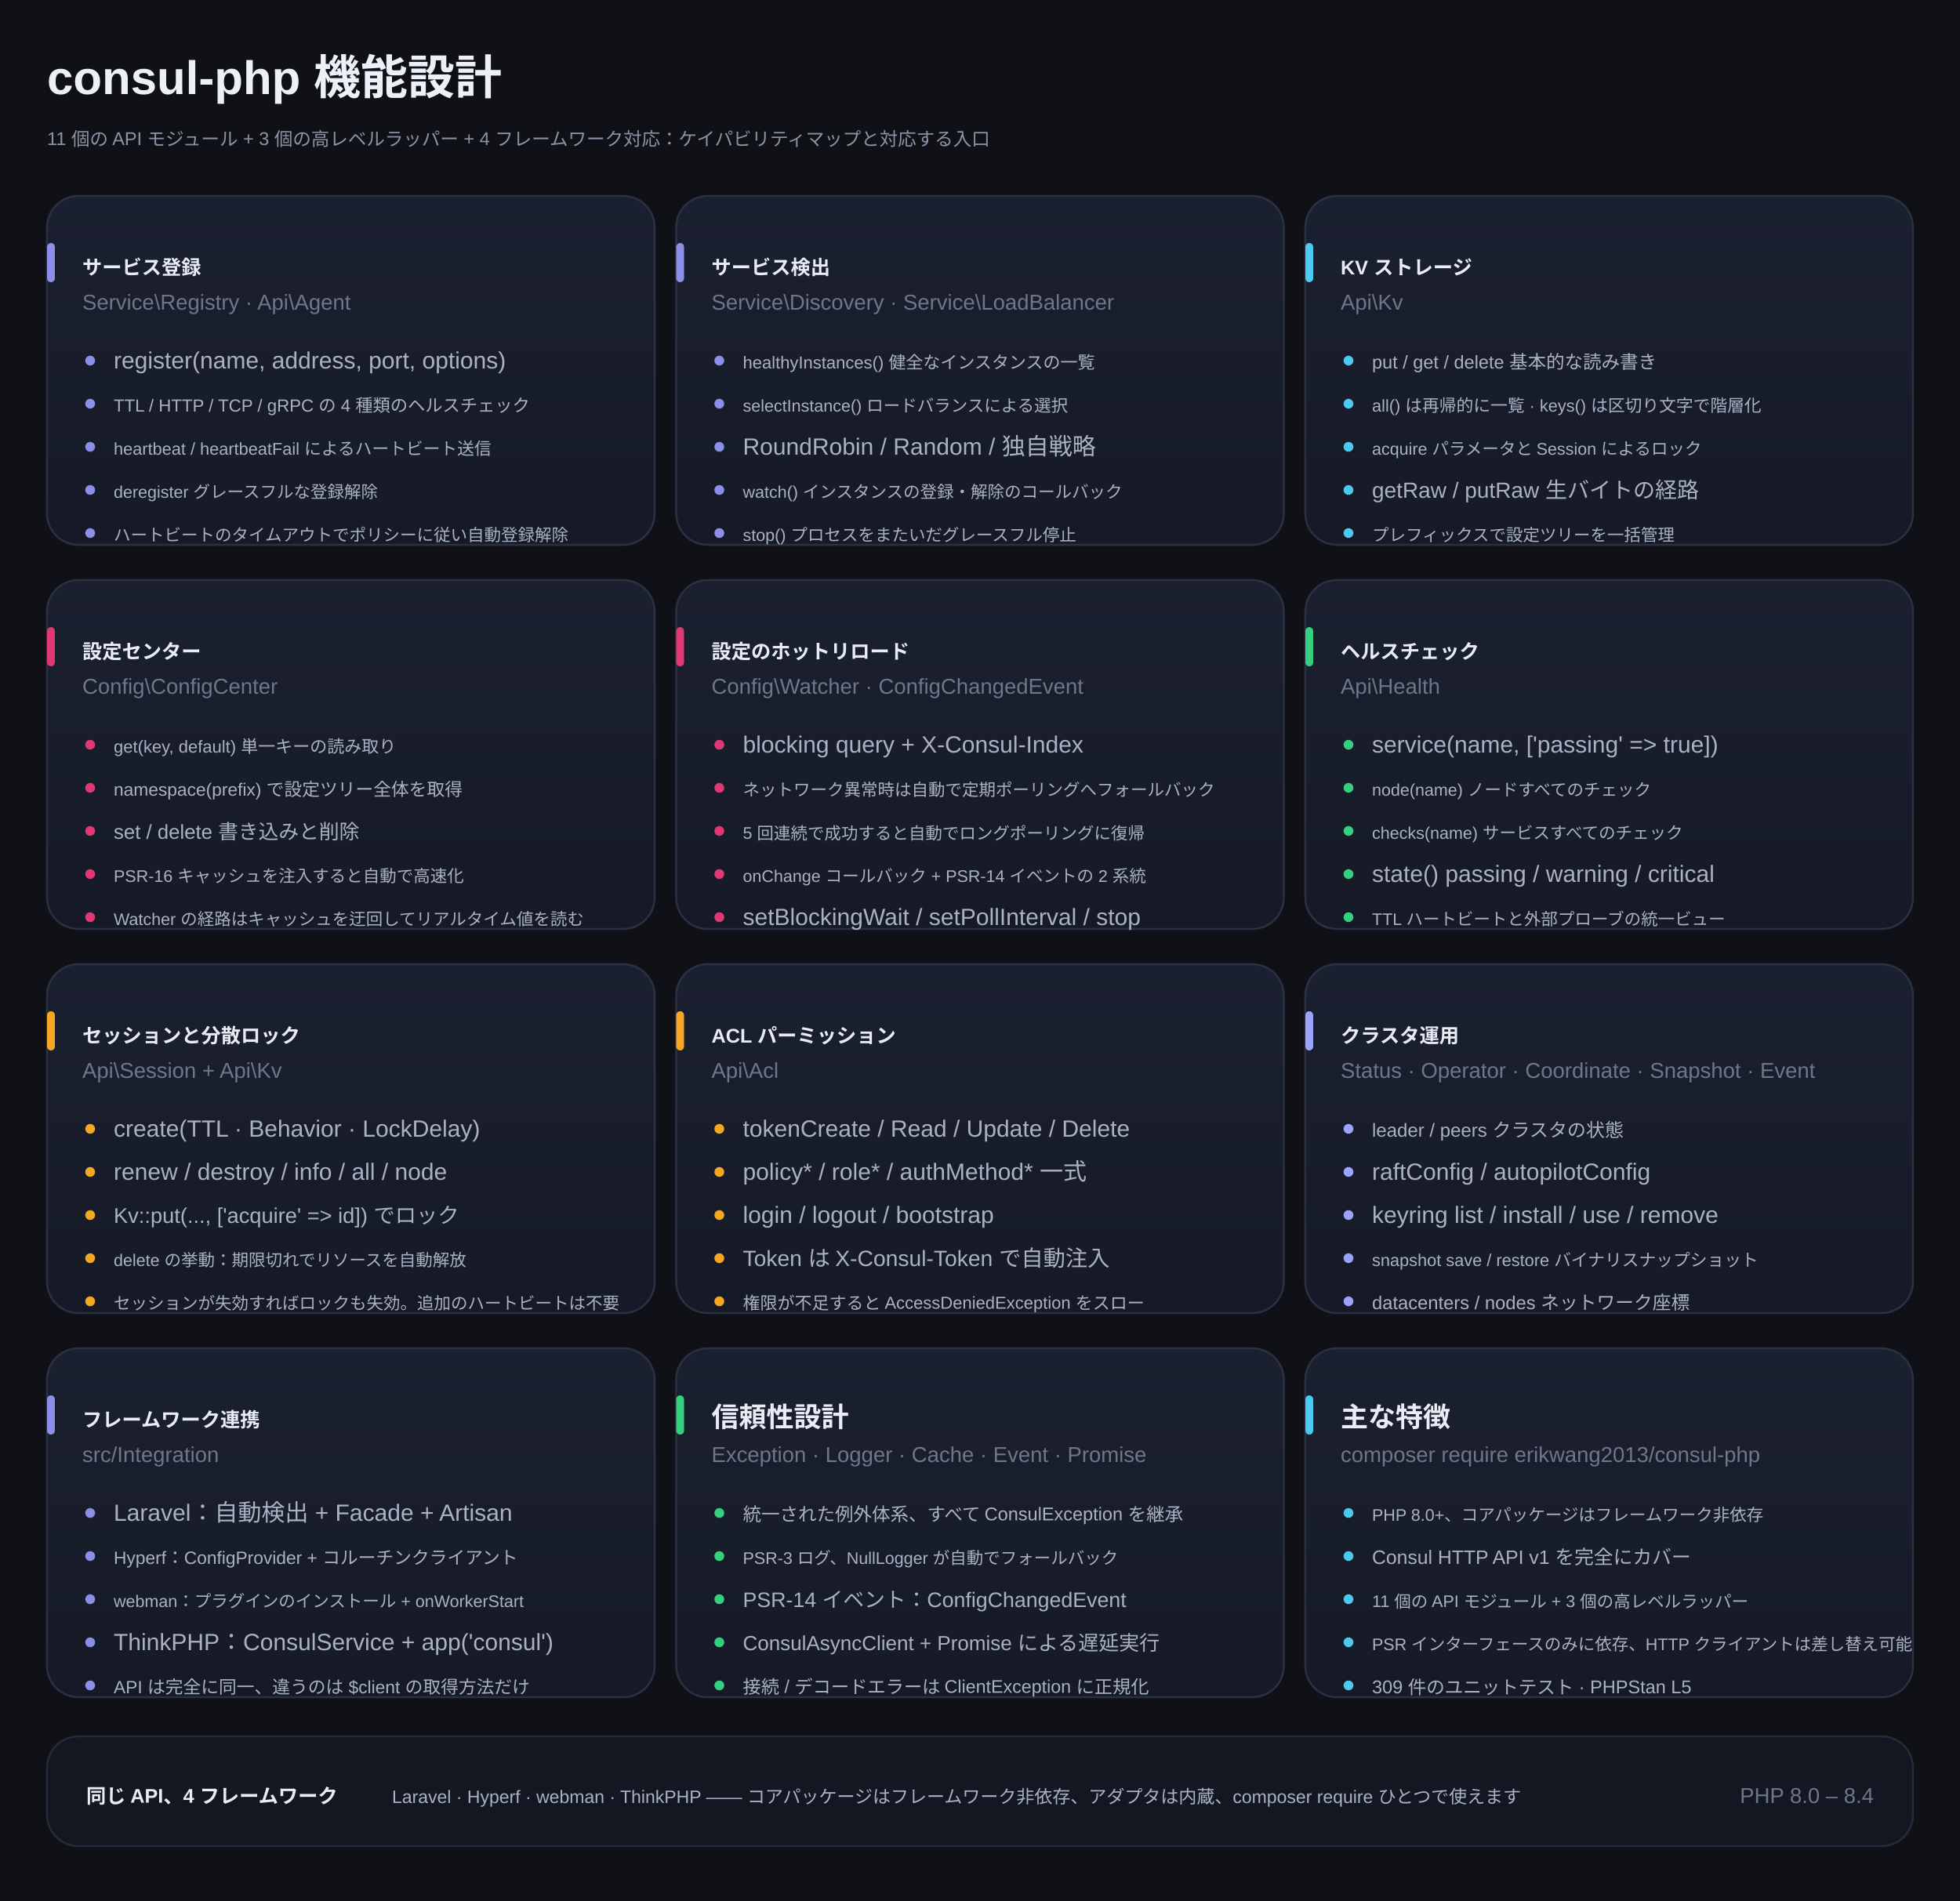
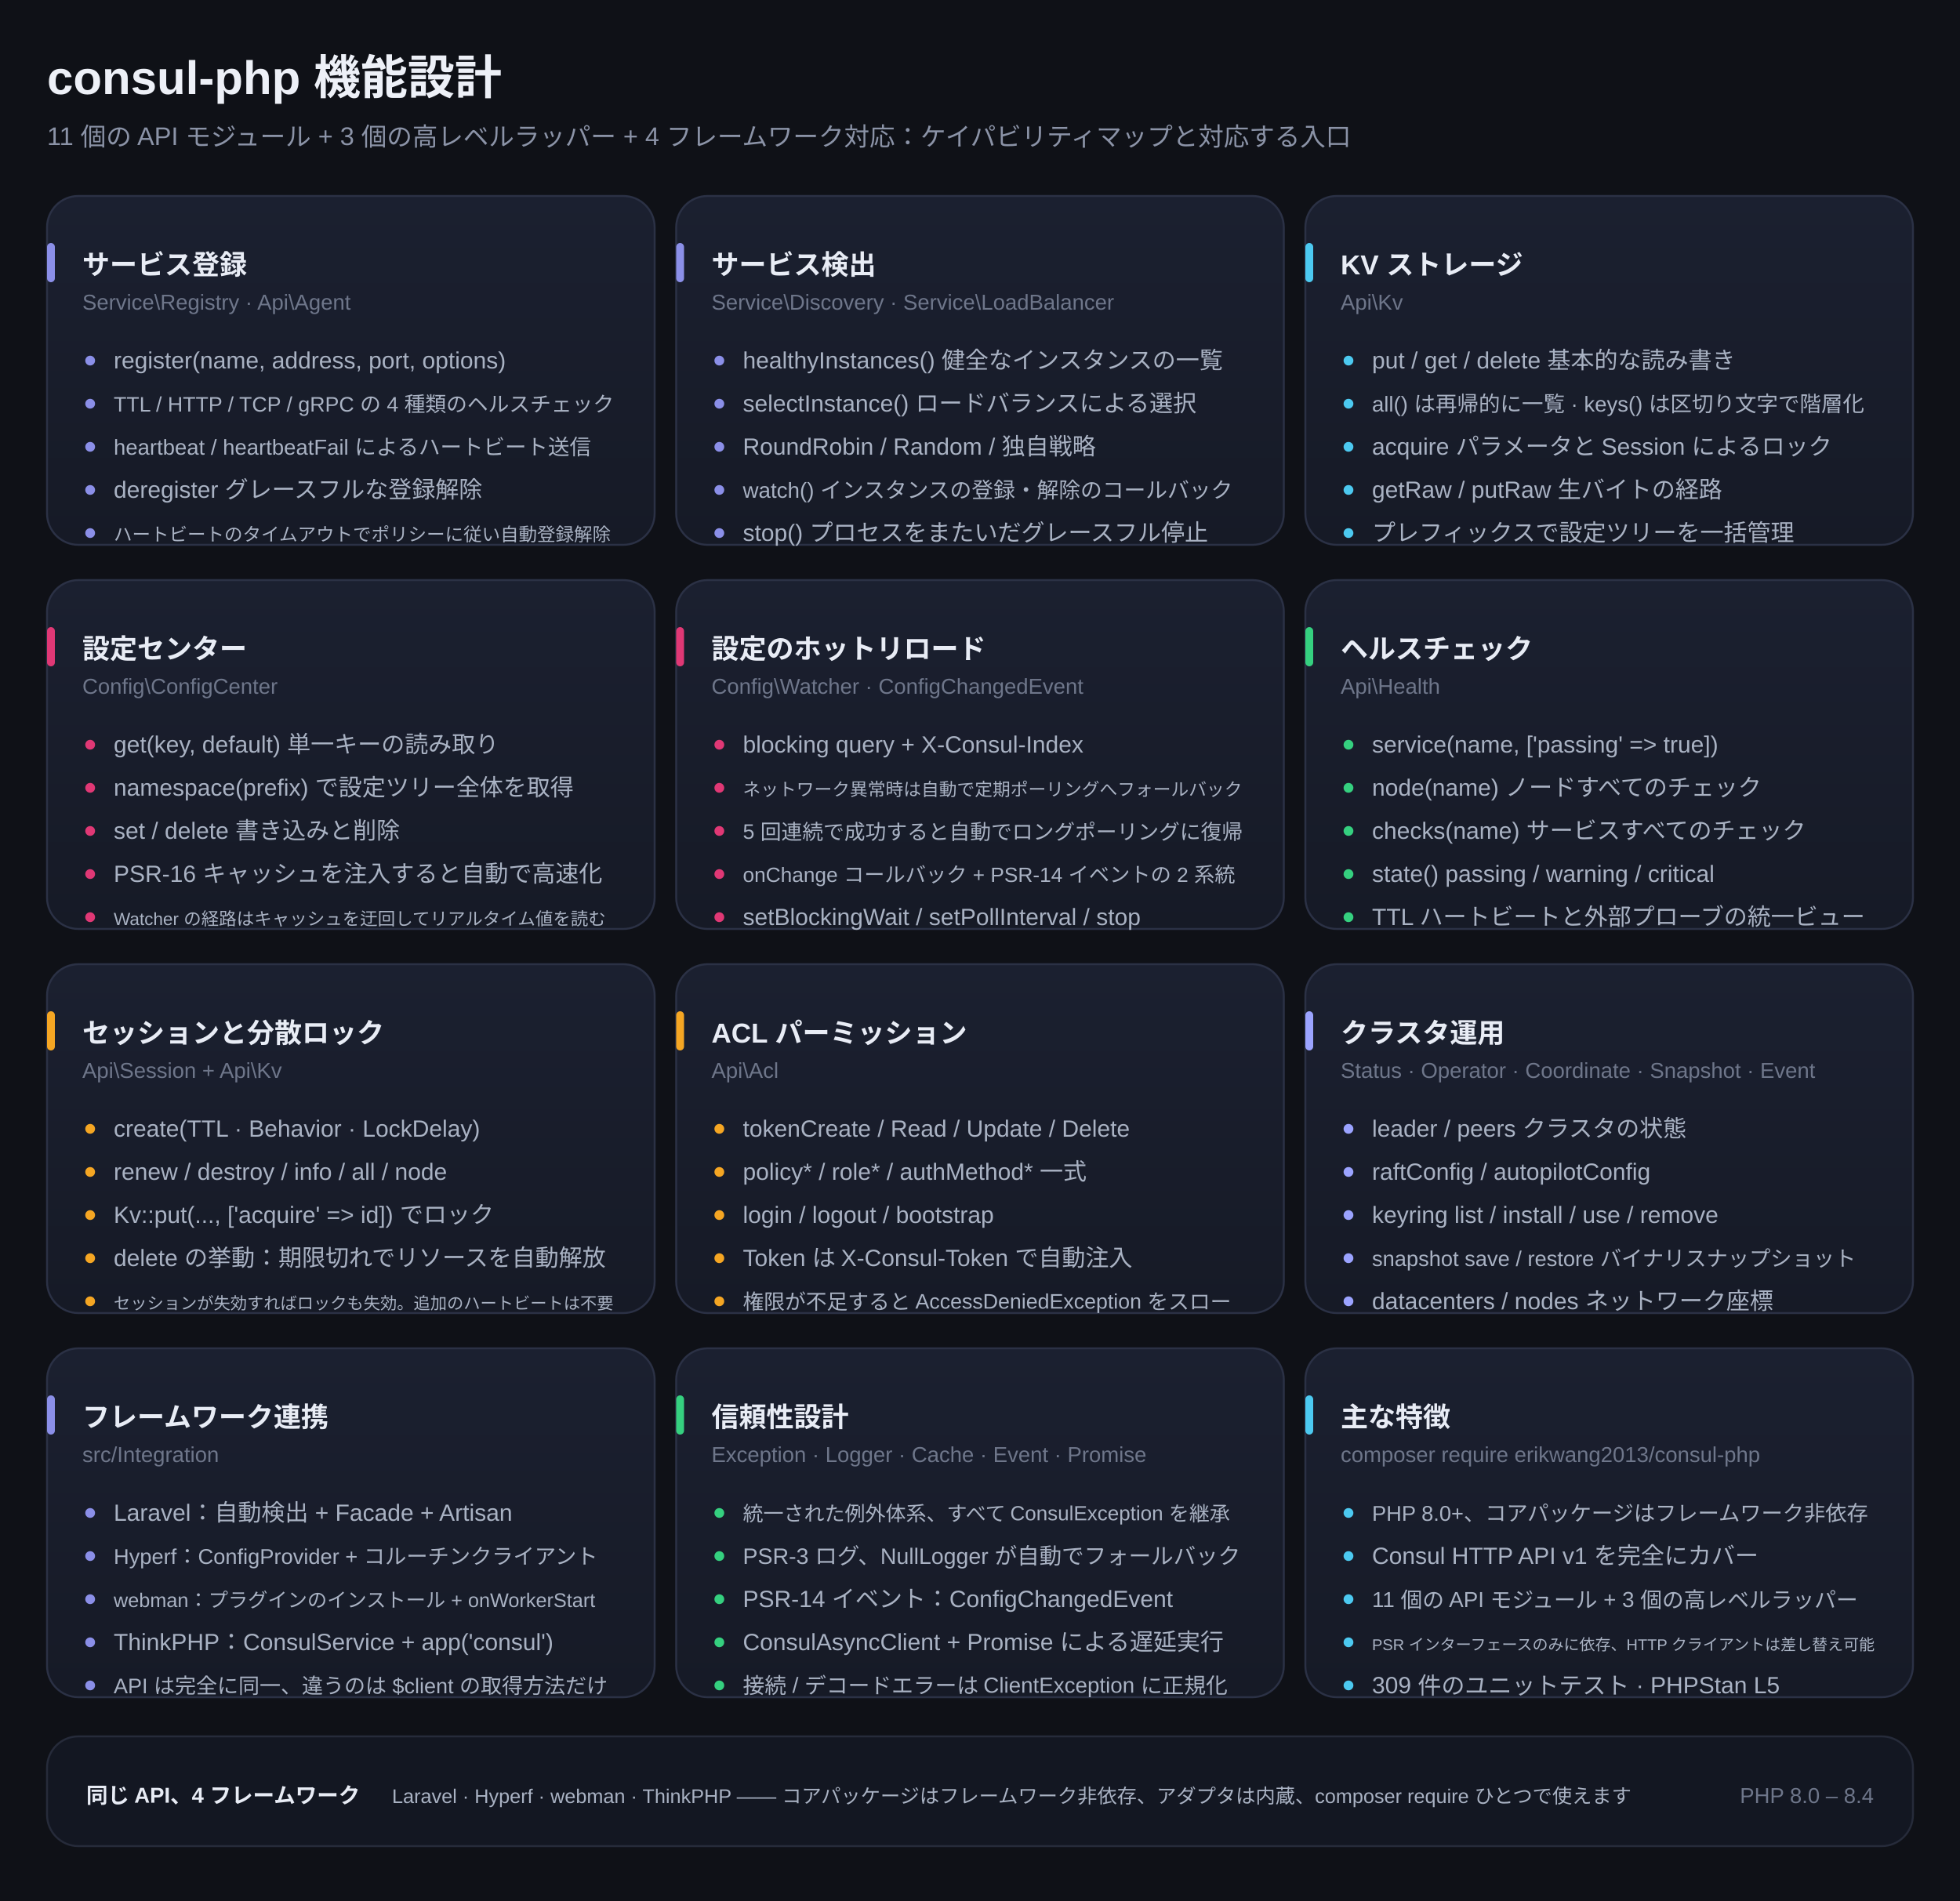
<svg xmlns="http://www.w3.org/2000/svg" width="1000" height="970" viewBox="0 0 1000 970" role="img" aria-label="consul-php 機能設計図">
  <style>
    .t { font-family: -apple-system, BlinkMacSystemFont, "Segoe UI", "Helvetica Neue", Arial, "DejaVu Sans", "Noto Sans SC", "PingFang SC", "Microsoft YaHei", sans-serif; }
    .h1 { font-size: 24px; font-weight: 700; fill: #EDF0F7; }
    .sub { font-size: 13px; fill: #8B93A7; }
    .ct { font-size: 14px; font-weight: 600; fill: #E8ECF5; }
    .cl { font-size: 12px; fill: #A9B2C3; }
    .capi { font-size: 11px; fill: #6E768A; }
  </style>
  <defs>
    <linearGradient id="card" x1="0" y1="0" x2="0" y2="1">
      <stop offset="0" stop-color="#1B2030" />
      <stop offset="1" stop-color="#161A26" />
    </linearGradient>
  </defs>
  <rect width="1000" height="970" fill="#0F1117" />
  <g class="t">
    <text class="h1" x="24" y="48">consul-php 機能設計</text>
-     <text class="sub" x="24" y="74" style="font-size:9.4px">11 個の API モジュール + 3 個の高レベルラッパー + 4 フレームワーク対応：ケイパビリティマップと対応する入口</text>
+     <text class="sub" x="24" y="74">11 個の API モジュール + 3 個の高レベルラッパー + 4 フレームワーク対応：ケイパビリティマップと対応する入口</text>
    <rect x="24" y="100" width="310" height="178" rx="16" fill="url(#card)" stroke="#2B3145" />
    <rect x="24" y="124" width="4" height="20" rx="2" fill="#8B8FE8" />
-     <text class="ct" x="42" y="140" style="font-size:10.1px">サービス登録</text>
+     <text class="ct" x="42" y="140">サービス登録</text>
    <text class="capi" x="42" y="158">Service\Registry · Api\Agent</text>
    <circle cx="46" cy="184" r="2.5" fill="#8B8FE8" />
    <text class="cl" x="58" y="188">register(name, address, port, options)</text>
    <circle cx="46" cy="206" r="2.5" fill="#8B8FE8" />
-     <text class="cl" x="58" y="210" style="font-size:8.9px">TTL / HTTP / TCP / gRPC の 4 種類のヘルスチェック</text>
+     <text class="cl" x="58" y="210" style="font-size:10.7px">TTL / HTTP / TCP / gRPC の 4 種類のヘルスチェック</text>
    <circle cx="46" cy="228" r="2.5" fill="#8B8FE8" />
-     <text class="cl" x="58" y="232" style="font-size:8.7px">heartbeat / heartbeatFail によるハートビート送信</text>
+     <text class="cl" x="58" y="232" style="font-size:11px">heartbeat / heartbeatFail によるハートビート送信</text>
    <circle cx="46" cy="250" r="2.5" fill="#8B8FE8" />
-     <text class="cl" x="58" y="254" style="font-size:8.6px">deregister グレースフルな登録解除</text>
+     <text class="cl" x="58" y="254">deregister グレースフルな登録解除</text>
    <circle cx="46" cy="272" r="2.5" fill="#8B8FE8" />
-     <text class="cl" x="58" y="276" style="font-size:8.6px">ハートビートのタイムアウトでポリシーに従い自動登録解除</text>
+     <text class="cl" x="58" y="276" style="font-size:9.4px">ハートビートのタイムアウトでポリシーに従い自動登録解除</text>
    <rect x="345" y="100" width="310" height="178" rx="16" fill="url(#card)" stroke="#2B3145" />
    <rect x="345" y="124" width="4" height="20" rx="2" fill="#8B8FE8" />
-     <text class="ct" x="363" y="140" style="font-size:10.1px">サービス検出</text>
+     <text class="ct" x="363" y="140">サービス検出</text>
    <text class="capi" x="363" y="158">Service\Discovery · Service\LoadBalancer</text>
    <circle cx="367" cy="184" r="2.5" fill="#8B8FE8" />
-     <text class="cl" x="379" y="188" style="font-size:8.8px">healthyInstances() 健全なインスタンスの一覧</text>
+     <text class="cl" x="379" y="188">healthyInstances() 健全なインスタンスの一覧</text>
    <circle cx="367" cy="206" r="2.5" fill="#8B8FE8" />
-     <text class="cl" x="379" y="210" style="font-size:8.6px">selectInstance() ロードバランスによる選択</text>
+     <text class="cl" x="379" y="210">selectInstance() ロードバランスによる選択</text>
    <circle cx="367" cy="228" r="2.5" fill="#8B8FE8" />
    <text class="cl" x="379" y="232">RoundRobin / Random / 独自戦略</text>
    <circle cx="367" cy="250" r="2.5" fill="#8B8FE8" />
-     <text class="cl" x="379" y="254" style="font-size:8.6px">watch() インスタンスの登録・解除のコールバック</text>
+     <text class="cl" x="379" y="254" style="font-size:11.1px">watch() インスタンスの登録・解除のコールバック</text>
    <circle cx="367" cy="272" r="2.5" fill="#8B8FE8" />
-     <text class="cl" x="379" y="276" style="font-size:8.6px">stop() プロセスをまたいだグレースフル停止</text>
+     <text class="cl" x="379" y="276">stop() プロセスをまたいだグレースフル停止</text>
    <rect x="666" y="100" width="310" height="178" rx="16" fill="url(#card)" stroke="#2B3145" />
    <rect x="666" y="124" width="4" height="20" rx="2" fill="#4CC9F0" />
-     <text class="ct" x="684" y="140" style="font-size:10.1px">KV ストレージ</text>
+     <text class="ct" x="684" y="140">KV ストレージ</text>
    <text class="capi" x="684" y="158">Api\Kv</text>
    <circle cx="688" cy="184" r="2.5" fill="#4CC9F0" />
-     <text class="cl" x="700" y="188" style="font-size:9.4px">put / get / delete 基本的な読み書き</text>
+     <text class="cl" x="700" y="188">put / get / delete 基本的な読み書き</text>
    <circle cx="688" cy="206" r="2.5" fill="#4CC9F0" />
-     <text class="cl" x="700" y="210" style="font-size:8.7px">all() は再帰的に一覧 · keys() は区切り文字で階層化</text>
+     <text class="cl" x="700" y="210" style="font-size:11px">all() は再帰的に一覧 · keys() は区切り文字で階層化</text>
    <circle cx="688" cy="228" r="2.5" fill="#4CC9F0" />
-     <text class="cl" x="700" y="232" style="font-size:8.6px">acquire パラメータと Session によるロック</text>
+     <text class="cl" x="700" y="232">acquire パラメータと Session によるロック</text>
    <circle cx="688" cy="250" r="2.5" fill="#4CC9F0" />
-     <text class="cl" x="700" y="254" style="font-size:11.2px">getRaw / putRaw 生バイトの経路</text>
+     <text class="cl" x="700" y="254">getRaw / putRaw 生バイトの経路</text>
    <circle cx="688" cy="272" r="2.5" fill="#4CC9F0" />
-     <text class="cl" x="700" y="276" style="font-size:8.6px">プレフィックスで設定ツリーを一括管理</text>
+     <text class="cl" x="700" y="276">プレフィックスで設定ツリーを一括管理</text>
    <rect x="24" y="296" width="310" height="178" rx="16" fill="url(#card)" stroke="#2B3145" />
    <rect x="24" y="320" width="4" height="20" rx="2" fill="#E03875" />
-     <text class="ct" x="42" y="336" style="font-size:10.1px">設定センター</text>
+     <text class="ct" x="42" y="336">設定センター</text>
    <text class="capi" x="42" y="354">Config\ConfigCenter</text>
    <circle cx="46" cy="380" r="2.5" fill="#E03875" />
-     <text class="cl" x="58" y="384" style="font-size:8.8px">get(key, default) 単一キーの読み取り</text>
+     <text class="cl" x="58" y="384">get(key, default) 単一キーの読み取り</text>
    <circle cx="46" cy="402" r="2.5" fill="#E03875" />
-     <text class="cl" x="58" y="406" style="font-size:9.1px">namespace(prefix) で設定ツリー全体を取得</text>
+     <text class="cl" x="58" y="406">namespace(prefix) で設定ツリー全体を取得</text>
    <circle cx="46" cy="424" r="2.5" fill="#E03875" />
-     <text class="cl" x="58" y="428" style="font-size:10.3px">set / delete 書き込みと削除</text>
+     <text class="cl" x="58" y="428">set / delete 書き込みと削除</text>
    <circle cx="46" cy="446" r="2.5" fill="#E03875" />
-     <text class="cl" x="58" y="450" style="font-size:8.6px">PSR-16 キャッシュを注入すると自動で高速化</text>
+     <text class="cl" x="58" y="450">PSR-16 キャッシュを注入すると自動で高速化</text>
    <circle cx="46" cy="468" r="2.5" fill="#E03875" />
-     <text class="cl" x="58" y="472" style="font-size:8.6px">Watcher の経路はキャッシュを迂回してリアルタイム値を読む</text>
+     <text class="cl" x="58" y="472" style="font-size:9px">Watcher の経路はキャッシュを迂回してリアルタイム値を読む</text>
    <rect x="345" y="296" width="310" height="178" rx="16" fill="url(#card)" stroke="#2B3145" />
    <rect x="345" y="320" width="4" height="20" rx="2" fill="#E03875" />
-     <text class="ct" x="363" y="336" style="font-size:10.1px">設定のホットリロード</text>
+     <text class="ct" x="363" y="336">設定のホットリロード</text>
    <text class="capi" x="363" y="354">Config\Watcher · ConfigChangedEvent</text>
    <circle cx="367" cy="380" r="2.5" fill="#E03875" />
    <text class="cl" x="379" y="384">blocking query + X-Consul-Index</text>
    <circle cx="367" cy="402" r="2.5" fill="#E03875" />
-     <text class="cl" x="379" y="406" style="font-size:8.6px">ネットワーク異常時は自動で定期ポーリングへフォールバック</text>
+     <text class="cl" x="379" y="406" style="font-size:9.1px">ネットワーク異常時は自動で定期ポーリングへフォールバック</text>
    <circle cx="367" cy="424" r="2.5" fill="#E03875" />
-     <text class="cl" x="379" y="428" style="font-size:8.6px">5 回連続で成功すると自動でロングポーリングに復帰</text>
+     <text class="cl" x="379" y="428" style="font-size:10.7px">5 回連続で成功すると自動でロングポーリングに復帰</text>
    <circle cx="367" cy="446" r="2.5" fill="#E03875" />
-     <text class="cl" x="379" y="450" style="font-size:8.6px">onChange コールバック + PSR-14 イベントの 2 系統</text>
+     <text class="cl" x="379" y="450" style="font-size:10.5px">onChange コールバック + PSR-14 イベントの 2 系統</text>
    <circle cx="367" cy="468" r="2.5" fill="#E03875" />
    <text class="cl" x="379" y="472">setBlockingWait / setPollInterval / stop</text>
    <rect x="666" y="296" width="310" height="178" rx="16" fill="url(#card)" stroke="#2B3145" />
    <rect x="666" y="320" width="4" height="20" rx="2" fill="#35D07F" />
-     <text class="ct" x="684" y="336" style="font-size:10.1px">ヘルスチェック</text>
+     <text class="ct" x="684" y="336">ヘルスチェック</text>
    <text class="capi" x="684" y="354">Api\Health</text>
    <circle cx="688" cy="380" r="2.5" fill="#35D07F" />
    <text class="cl" x="700" y="384">service(name, ['passing' =&gt; true])</text>
    <circle cx="688" cy="402" r="2.5" fill="#35D07F" />
-     <text class="cl" x="700" y="406" style="font-size:8.6px">node(name) ノードすべてのチェック</text>
+     <text class="cl" x="700" y="406">node(name) ノードすべてのチェック</text>
    <circle cx="688" cy="424" r="2.5" fill="#35D07F" />
-     <text class="cl" x="700" y="428" style="font-size:8.6px">checks(name) サービスすべてのチェック</text>
+     <text class="cl" x="700" y="428">checks(name) サービスすべてのチェック</text>
    <circle cx="688" cy="446" r="2.5" fill="#35D07F" />
    <text class="cl" x="700" y="450">state() passing / warning / critical</text>
    <circle cx="688" cy="468" r="2.5" fill="#35D07F" />
-     <text class="cl" x="700" y="472" style="font-size:8.6px">TTL ハートビートと外部プローブの統一ビュー</text>
+     <text class="cl" x="700" y="472">TTL ハートビートと外部プローブの統一ビュー</text>
    <rect x="24" y="492" width="310" height="178" rx="16" fill="url(#card)" stroke="#2B3145" />
    <rect x="24" y="516" width="4" height="20" rx="2" fill="#F5A623" />
-     <text class="ct" x="42" y="532" style="font-size:10.1px">セッションと分散ロック</text>
+     <text class="ct" x="42" y="532">セッションと分散ロック</text>
    <text class="capi" x="42" y="550">Api\Session + Api\Kv</text>
    <circle cx="46" cy="576" r="2.5" fill="#F5A623" />
    <text class="cl" x="58" y="580">create(TTL · Behavior · LockDelay)</text>
    <circle cx="46" cy="598" r="2.5" fill="#F5A623" />
    <text class="cl" x="58" y="602">renew / destroy / info / all / node</text>
    <circle cx="46" cy="620" r="2.5" fill="#F5A623" />
-     <text class="cl" x="58" y="624" style="font-size:10.9px">Kv::put(..., ['acquire' =&gt; id]) でロック</text>
+     <text class="cl" x="58" y="624">Kv::put(..., ['acquire' =&gt; id]) でロック</text>
    <circle cx="46" cy="642" r="2.5" fill="#F5A623" />
-     <text class="cl" x="58" y="646" style="font-size:8.6px">delete の挙動：期限切れでリソースを自動解放</text>
+     <text class="cl" x="58" y="646">delete の挙動：期限切れでリソースを自動解放</text>
    <circle cx="46" cy="664" r="2.5" fill="#F5A623" />
-     <text class="cl" x="58" y="668" style="font-size:8.6px">セッションが失効すればロックも失効。追加のハートビートは不要</text>
+     <text class="cl" x="58" y="668" style="font-size:8.5px">セッションが失効すればロックも失効。追加のハートビートは不要</text>
    <rect x="345" y="492" width="310" height="178" rx="16" fill="url(#card)" stroke="#2B3145" />
    <rect x="345" y="516" width="4" height="20" rx="2" fill="#F5A623" />
-     <text class="ct" x="363" y="532" style="font-size:10.1px">ACL パーミッション</text>
+     <text class="ct" x="363" y="532">ACL パーミッション</text>
    <text class="capi" x="363" y="550">Api\Acl</text>
    <circle cx="367" cy="576" r="2.5" fill="#F5A623" />
    <text class="cl" x="379" y="580">tokenCreate / Read / Update / Delete</text>
    <circle cx="367" cy="598" r="2.5" fill="#F5A623" />
    <text class="cl" x="379" y="602">policy* / role* / authMethod* 一式</text>
    <circle cx="367" cy="620" r="2.5" fill="#F5A623" />
    <text class="cl" x="379" y="624">login / logout / bootstrap</text>
    <circle cx="367" cy="642" r="2.5" fill="#F5A623" />
-     <text class="cl" x="379" y="646" style="font-size:11.3px">Token は X-Consul-Token で自動注入</text>
+     <text class="cl" x="379" y="646">Token は X-Consul-Token で自動注入</text>
    <circle cx="367" cy="664" r="2.5" fill="#F5A623" />
-     <text class="cl" x="379" y="668" style="font-size:8.8px">権限が不足すると AccessDeniedException をスロー</text>
+     <text class="cl" x="379" y="668" style="font-size:10.7px">権限が不足すると AccessDeniedException をスロー</text>
    <rect x="666" y="492" width="310" height="178" rx="16" fill="url(#card)" stroke="#2B3145" />
    <rect x="666" y="516" width="4" height="20" rx="2" fill="#9BA3FF" />
-     <text class="ct" x="684" y="532" style="font-size:10.1px">クラスタ運用</text>
+     <text class="ct" x="684" y="532">クラスタ運用</text>
    <text class="capi" x="684" y="550">Status · Operator · Coordinate · Snapshot · Event</text>
    <circle cx="688" cy="576" r="2.5" fill="#9BA3FF" />
-     <text class="cl" x="700" y="580" style="font-size:9.6px">leader / peers クラスタの状態</text>
+     <text class="cl" x="700" y="580">leader / peers クラスタの状態</text>
    <circle cx="688" cy="598" r="2.5" fill="#9BA3FF" />
    <text class="cl" x="700" y="602">raftConfig / autopilotConfig</text>
    <circle cx="688" cy="620" r="2.5" fill="#9BA3FF" />
    <text class="cl" x="700" y="624">keyring list / install / use / remove</text>
    <circle cx="688" cy="642" r="2.5" fill="#9BA3FF" />
-     <text class="cl" x="700" y="646" style="font-size:8.7px">snapshot save / restore バイナリスナップショット</text>
+     <text class="cl" x="700" y="646" style="font-size:10.9px">snapshot save / restore バイナリスナップショット</text>
    <circle cx="688" cy="664" r="2.5" fill="#9BA3FF" />
-     <text class="cl" x="700" y="668" style="font-size:9.5px">datacenters / nodes ネットワーク座標</text>
+     <text class="cl" x="700" y="668">datacenters / nodes ネットワーク座標</text>
    <rect x="24" y="688" width="310" height="178" rx="16" fill="url(#card)" stroke="#2B3145" />
    <rect x="24" y="712" width="4" height="20" rx="2" fill="#8B8FE8" />
-     <text class="ct" x="42" y="728" style="font-size:10.1px">フレームワーク連携</text>
+     <text class="ct" x="42" y="728">フレームワーク連携</text>
    <text class="capi" x="42" y="746">src/Integration</text>
    <circle cx="46" cy="772" r="2.5" fill="#8B8FE8" />
    <text class="cl" x="58" y="776">Laravel：自動検出 + Facade + Artisan</text>
    <circle cx="46" cy="794" r="2.5" fill="#8B8FE8" />
-     <text class="cl" x="58" y="798" style="font-size:9.1px">Hyperf：ConfigProvider + コルーチンクライアント</text>
+     <text class="cl" x="58" y="798" style="font-size:10.9px">Hyperf：ConfigProvider + コルーチンクライアント</text>
    <circle cx="46" cy="816" r="2.5" fill="#8B8FE8" />
-     <text class="cl" x="58" y="820" style="font-size:8.6px">webman：プラグインのインストール + onWorkerStart</text>
+     <text class="cl" x="58" y="820" style="font-size:10.1px">webman：プラグインのインストール + onWorkerStart</text>
    <circle cx="46" cy="838" r="2.5" fill="#8B8FE8" />
    <text class="cl" x="58" y="842">ThinkPHP：ConsulService + app('consul')</text>
    <circle cx="46" cy="860" r="2.5" fill="#8B8FE8" />
-     <text class="cl" x="58" y="864" style="font-size:9.1px">API は完全に同一、違うのは $client の取得方法だけ</text>
+     <text class="cl" x="58" y="864" style="font-size:10.8px">API は完全に同一、違うのは $client の取得方法だけ</text>
    <rect x="345" y="688" width="310" height="178" rx="16" fill="url(#card)" stroke="#2B3145" />
    <rect x="345" y="712" width="4" height="20" rx="2" fill="#35D07F" />
    <text class="ct" x="363" y="728">信頼性設計</text>
    <text class="capi" x="363" y="746">Exception · Logger · Cache · Event · Promise</text>
    <circle cx="367" cy="772" r="2.5" fill="#35D07F" />
-     <text class="cl" x="379" y="776" style="font-size:9.4px">統一された例外体系、すべて ConsulException を継承</text>
+     <text class="cl" x="379" y="776" style="font-size:10.4px">統一された例外体系、すべて ConsulException を継承</text>
    <circle cx="367" cy="794" r="2.5" fill="#35D07F" />
-     <text class="cl" x="379" y="798" style="font-size:8.6px">PSR-3 ログ、NullLogger が自動でフォールバック</text>
+     <text class="cl" x="379" y="798" style="font-size:11.4px">PSR-3 ログ、NullLogger が自動でフォールバック</text>
    <circle cx="367" cy="816" r="2.5" fill="#35D07F" />
-     <text class="cl" x="379" y="820" style="font-size:10.7px">PSR-14 イベント：ConfigChangedEvent</text>
+     <text class="cl" x="379" y="820">PSR-14 イベント：ConfigChangedEvent</text>
    <circle cx="367" cy="838" r="2.5" fill="#35D07F" />
-     <text class="cl" x="379" y="842" style="font-size:10.4px">ConsulAsyncClient + Promise による遅延実行</text>
+     <text class="cl" x="379" y="842">ConsulAsyncClient + Promise による遅延実行</text>
    <circle cx="367" cy="860" r="2.5" fill="#35D07F" />
-     <text class="cl" x="379" y="864" style="font-size:9.3px">接続 / デコードエラーは ClientException に正規化</text>
+     <text class="cl" x="379" y="864" style="font-size:11.1px">接続 / デコードエラーは ClientException に正規化</text>
    <rect x="666" y="688" width="310" height="178" rx="16" fill="url(#card)" stroke="#2B3145" />
    <rect x="666" y="712" width="4" height="20" rx="2" fill="#4CC9F0" />
    <text class="ct" x="684" y="728">主な特徴</text>
    <text class="capi" x="684" y="746">composer require erikwang2013/consul-php</text>
    <circle cx="688" cy="772" r="2.5" fill="#4CC9F0" />
-     <text class="cl" x="700" y="776" style="font-size:8.6px">PHP 8.0+、コアパッケージはフレームワーク非依存</text>
+     <text class="cl" x="700" y="776" style="font-size:10.9px">PHP 8.0+、コアパッケージはフレームワーク非依存</text>
    <circle cx="688" cy="794" r="2.5" fill="#4CC9F0" />
-     <text class="cl" x="700" y="798" style="font-size:9.9px">Consul HTTP API v1 を完全にカバー</text>
+     <text class="cl" x="700" y="798">Consul HTTP API v1 を完全にカバー</text>
    <circle cx="688" cy="816" r="2.5" fill="#4CC9F0" />
-     <text class="cl" x="700" y="820" style="font-size:8.6px">11 個の API モジュール + 3 個の高レベルラッパー</text>
+     <text class="cl" x="700" y="820" style="font-size:11.1px">11 個の API モジュール + 3 個の高レベルラッパー</text>
    <circle cx="688" cy="838" r="2.5" fill="#4CC9F0" />
-     <text class="cl" x="700" y="842" style="font-size:8.6px">PSR インターフェースのみに依存、HTTP クライアントは差し替え可能</text>
+     <text class="cl" x="700" y="842" style="font-size:8px">PSR インターフェースのみに依存、HTTP クライアントは差し替え可能</text>
    <circle cx="688" cy="860" r="2.5" fill="#4CC9F0" />
-     <text class="cl" x="700" y="864" style="font-size:9.4px">309 件のユニットテスト · PHPStan L5</text>
+     <text class="cl" x="700" y="864">309 件のユニットテスト · PHPStan L5</text>
    <rect x="24" y="886" width="952" height="56" rx="16" fill="#131722" stroke="#262B3A" />
-     <text class="ct" x="44" y="920" style="font-size:10.1px">同じ API、4 フレームワーク</text>
-     <text class="cl" x="200" y="920" style="font-size:9.2px">Laravel · Hyperf · webman · ThinkPHP —— コアパッケージはフレームワーク非依存、アダプタは内蔵、composer require ひとつで使えます</text>
+     <text class="ct" x="44" y="920" style="font-size:11px">同じ API、4 フレームワーク</text>
+     <text class="cl" x="200" y="920" style="font-size:10.1px">Laravel · Hyperf · webman · ThinkPHP —— コアパッケージはフレームワーク非依存、アダプタは内蔵、composer require ひとつで使えます</text>
    <text class="capi" x="956" y="920" text-anchor="end">PHP 8.0 – 8.4</text>
  </g>
</svg>
